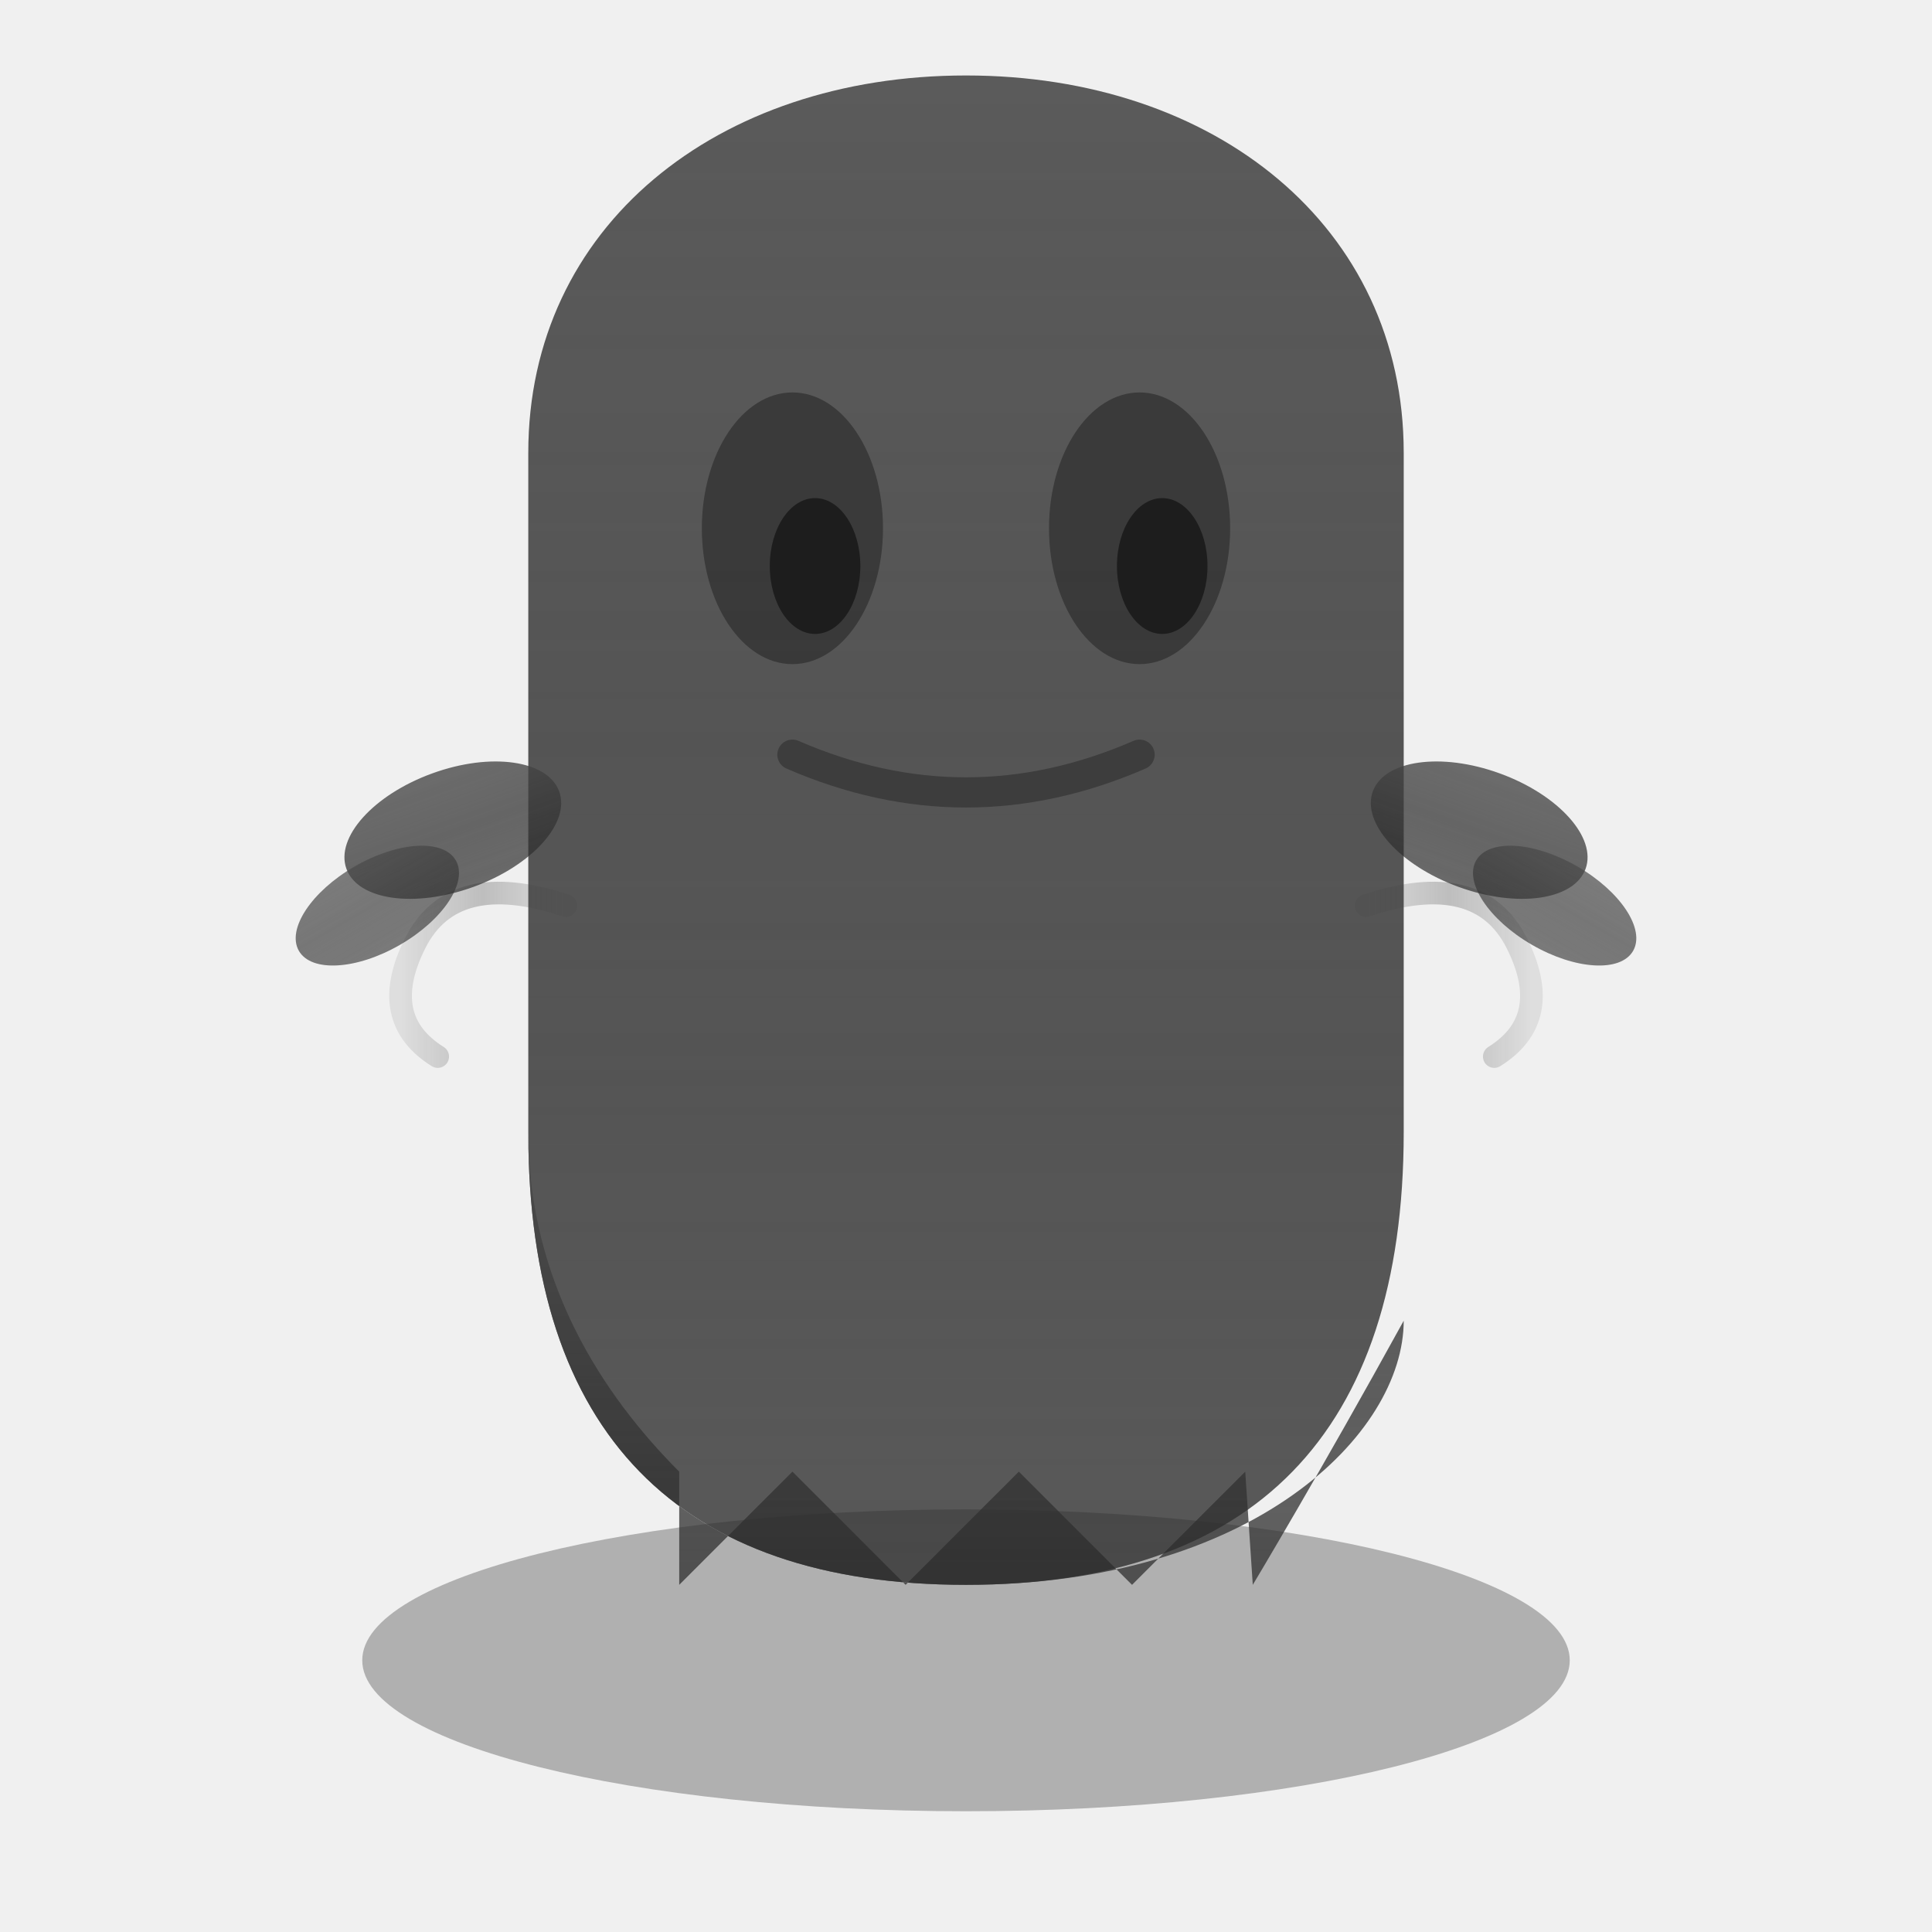
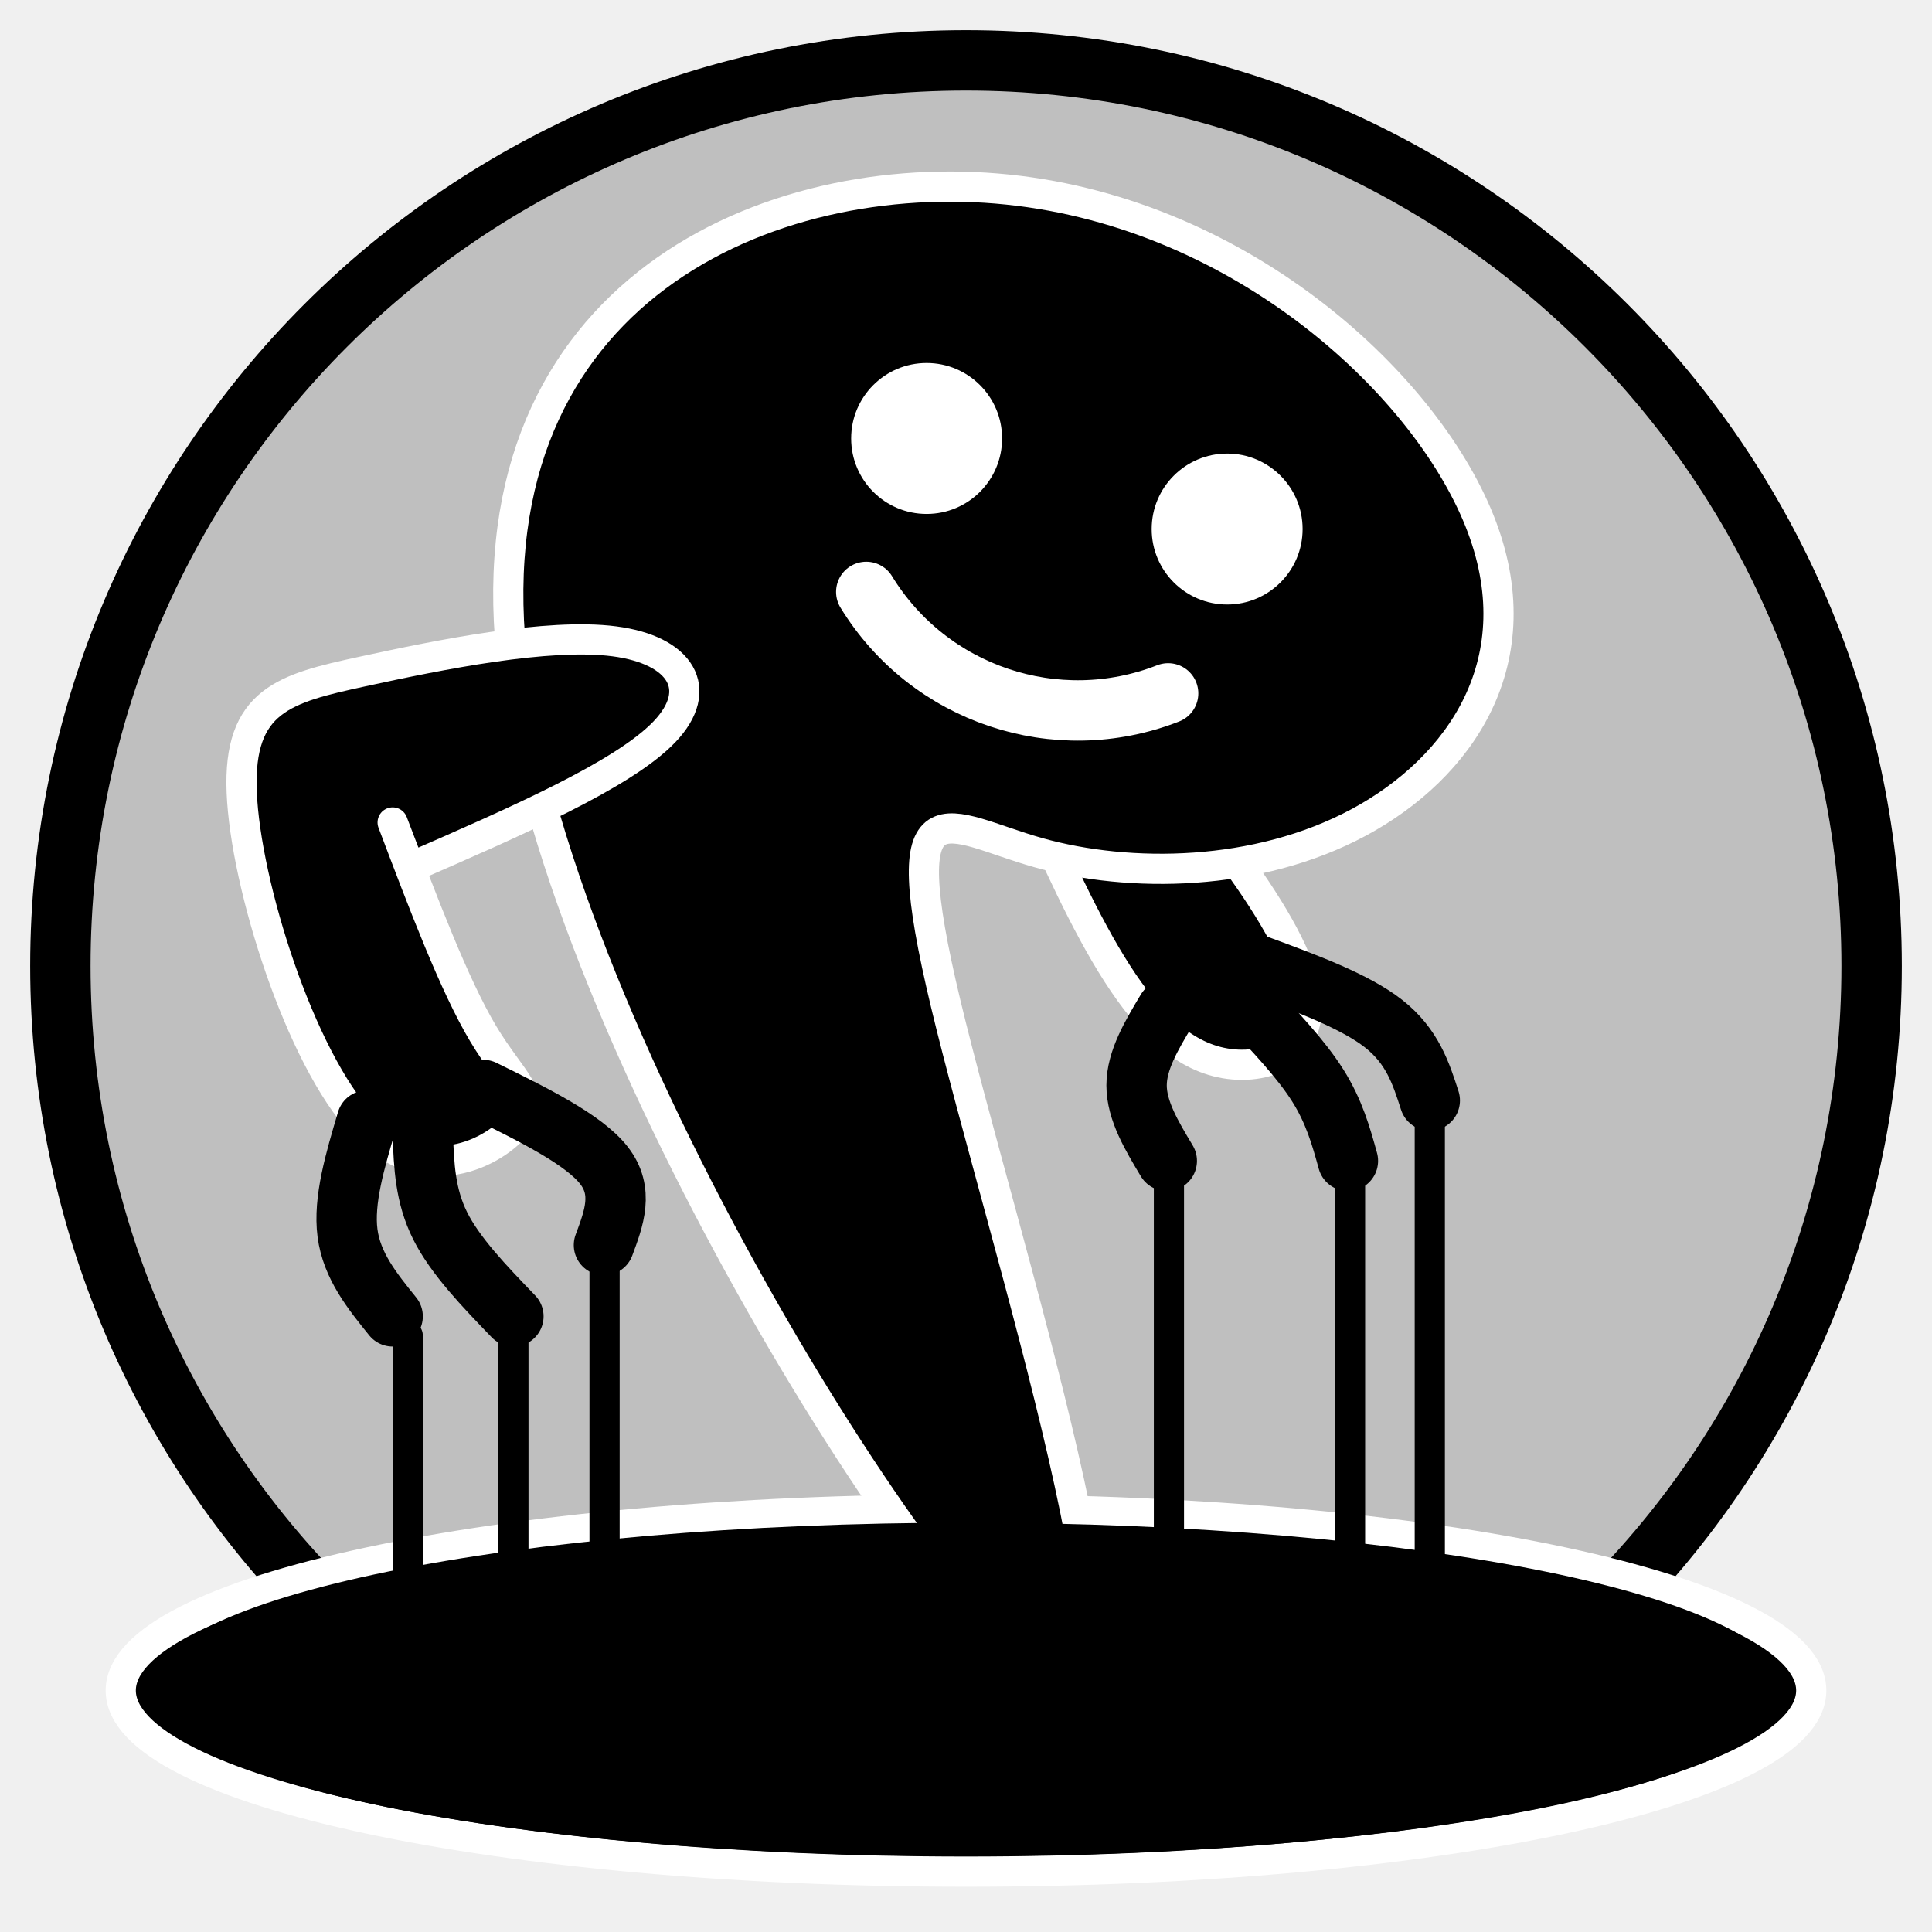
- <svg xmlns="http://www.w3.org/2000/svg" viewBox="0 0 256 256" width="256" height="256">
-   <ellipse cx="128" cy="220" rx="80" ry="20" fill="#1a1a1a" opacity="0.3" />
-   <g id="ghost">
-     <path d="M 128 210               C 90 210, 70 190, 70 150              C 70 110, 70 80, 70 60              C 70 30, 95 10, 128 10              C 161 10, 186 30, 186 60              C 186 80, 186 110, 186 150              C 186 190, 166 210, 128 210 Z" fill="url(#ghostGradient)" opacity="0.9" />
-     <path d="M 70 150              C 70 170, 80 185, 90 195              L 90 210              L 105 195              L 120 210              L 135 195              L 150 210              L 165 195              L 166 210              C 166 210, 175 195, 186 175              C 186 190, 166 210, 128 210              C 90 210, 70 190, 70 150 Z" fill="url(#ghostGradient)" opacity="0.85" />
-     <ellipse cx="105" cy="70" rx="12" ry="18" fill="#2d2d2d" opacity="0.7" />
-     <ellipse cx="108" cy="75" rx="6" ry="9" fill="#1a1a1a" opacity="0.9" />
-     <ellipse cx="151" cy="70" rx="12" ry="18" fill="#2d2d2d" opacity="0.7" />
-     <ellipse cx="154" cy="75" rx="6" ry="9" fill="#1a1a1a" opacity="0.9" />
-     <path d="M 105 100 Q 128 110, 151 100" stroke="#2d2d2d" stroke-width="4" fill="none" stroke-linecap="round" opacity="0.6" />
-     <path d="M 75 120 Q 60 115, 55 125 Q 50 135, 58 140" stroke="url(#wispGradient)" stroke-width="3" fill="none" stroke-linecap="round" opacity="0.5" />
-     <path d="M 181 120 Q 196 115, 201 125 Q 206 135, 198 140" stroke="url(#wispGradient)" stroke-width="3" fill="none" stroke-linecap="round" opacity="0.5" />
-     <ellipse cx="60" cy="110" rx="15" ry="8" fill="url(#ghostGradient)" opacity="0.8" transform="rotate(-20 60 110)" />
-     <ellipse cx="50" cy="120" rx="12" ry="6" fill="url(#ghostGradient)" opacity="0.7" transform="rotate(-30 50 120)" />
-     <ellipse cx="196" cy="110" rx="15" ry="8" fill="url(#ghostGradient)" opacity="0.8" transform="rotate(20 196 110)" />
-     <ellipse cx="206" cy="120" rx="12" ry="6" fill="url(#ghostGradient)" opacity="0.7" transform="rotate(30 206 120)" />
+ <svg xmlns="http://www.w3.org/2000/svg" font-family="Arial" viewBox="78 1434 64 64" width="64" height="64">
+   <g clip-path="url(#clip-nzTbxZweg7uM9-nBxUBSjkw78W8)">
+     <ellipse cx="30" cy="30" rx="30" ry="30" transform="matrix(1 0 0 1 80 1436)" fill="#bfbfbf" stroke="#000000" stroke-width="2" stroke-linecap="butt" stroke-linejoin="round" />
  </g>
-   <defs>
-     <linearGradient id="ghostGradient" x1="0%" y1="0%" x2="0%" y2="100%">
-       <stop offset="0%" style="stop-color:#4a4a4a;stop-opacity:1" />
-       <stop offset="50%" style="stop-color:#3a3a3a;stop-opacity:0.95" />
-       <stop offset="100%" style="stop-color:#2a2a2a;stop-opacity:0.85" />
-     </linearGradient>
-     <linearGradient id="wispGradient" x1="0%" y1="0%" x2="100%" y2="0%">
-       <stop offset="0%" style="stop-color:#3a3a3a;stop-opacity:0.2" />
-       <stop offset="50%" style="stop-color:#4a4a4a;stop-opacity:0.6" />
-       <stop offset="100%" style="stop-color:#3a3a3a;stop-opacity:0.2" />
-     </linearGradient>
-   </defs>
+   <clipPath id="clip-nzTbxZweg7uM9-nBxUBSjkw78W8">
+     <path d="M 82.027 1490 L 138.027 1490 L 138.027 1497 L 82.027 1497 Z M -21 1597 L 241 1597 L 241 1335 L -21 1335 Z" clip-rule="evenodd" />
+   </clipPath>
+   <ellipse cx="28" cy="6" rx="28" ry="6" transform="matrix(1 0 0 1 82 1484)" fill="#000000" stroke="#ffffff" stroke-linecap="butt" stroke-linejoin="round" />
+   <g>
+     <path transform="matrix(1 0 0 1 107.0069 1456.372)" d="M 0 2.873 C 1.039 2.394 2.079 1.916 3 1.115 C 3.921 0.315 4.725 -0.807 7 0.873 C 9.275 2.553 13.021 7.035 14 9.662 C 14.979 12.289 13.19 13.062 11.712 12.873 C 10.235 12.684 9.067 11.533 8 9.873 C 6.933 8.212 5.966 6.043 5 3.873 Z" fill-rule="evenodd" fill="#000000" stroke="#ffffff" stroke-width="1" stroke-linecap="round" stroke-linejoin="round" />
+     <g>
+       <g fill="none">
+         <path d="M 116.651 1467.455 C 116.151 1468.289 115.651 1469.122 115.651 1469.955 C 115.651 1470.789 116.151 1471.622 116.651 1472.455" stroke="#000000" stroke-width="2" stroke-linecap="round" stroke-linejoin="round" />
+       </g>
+     </g>
+     <g>
+       <g fill="none">
+         <path d="M 119.651 1465.972 C 121.265 1466.567 122.88 1467.162 123.832 1467.909 C 124.784 1468.656 125.074 1469.556 125.363 1470.455" stroke="#000000" stroke-width="2" stroke-linecap="round" stroke-linejoin="round" />
+       </g>
+     </g>
+     <g>
+       <g fill="none">
+         <path d="M 119.363 1467.245 C 120.233 1468.166 121.103 1469.087 121.651 1469.955 C 122.199 1470.824 122.425 1471.639 122.651 1472.455" stroke="#000000" stroke-width="2" stroke-linecap="round" stroke-linejoin="round" />
+       </g>
+     </g>
+   </g>
+   <path transform="matrix(1 0 0 1 94.83707 1440.181)" d="M 18.17 50.064 C 14.527 48.478 1.741 28.332 0.17 16.064 C -1.402 3.795 8.241 -0.595 16.17 0.064 C 24.098 0.722 30.312 6.43 32.17 11.064 C 34.027 15.698 31.529 19.259 28.17 21.064 C 24.811 22.869 20.593 22.917 17.557 22.064 C 14.52 21.21 12.667 19.454 14.49 27.064 C 16.313 34.673 21.813 51.649 18.17 50.064 Z" fill-rule="evenodd" fill="#000000" stroke="#ffffff" stroke-width="1" stroke-linecap="round" stroke-linejoin="round" />
+   <g>
+     <ellipse cx="3" cy="3" rx="3" ry="3" transform="matrix(1 0 0 1 105.6957 1445.525)" fill="#ffffff" stroke="#000000" stroke-linecap="butt" stroke-linejoin="round" />
+     <ellipse cx="3" cy="3" rx="3" ry="3" transform="matrix(1 0 0 1 115.6507 1448.525)" fill="#ffffff" stroke="#000000" stroke-linecap="butt" stroke-linejoin="round" />
+     <g>
+       <g fill="none">
+         <path d="M 106.696 1453.608 A 8.216 8.216 0 0 0 116.696 1456.969" stroke="#ffffff" stroke-width="2" stroke-linecap="round" stroke-linejoin="round" />
+       </g>
+     </g>
+   </g>
+   <ellipse cx="27.102" cy="5.524" rx="27.102" ry="5.524" transform="matrix(1 0 0 1 82.92531 1484.441)" fill="#000000" stroke="none" />
+   <g>
+     <path transform="matrix(1 0 0 1 86 1455.181)" d="M 5.581 7.564 C 9.115 6.023 12.648 4.483 14.007 3.064 C 15.365 1.645 14.549 0.349 12.351 0.064 C 10.154 -0.221 6.575 0.506 4.007 1.064 C 1.439 1.621 -0.118 2.01 0.007 5.068 C 0.131 8.126 1.937 13.854 4.007 16.064 C 6.077 18.274 8.411 16.967 9.132 16.064 C 9.854 15.161 8.963 14.663 8.007 13.064 C 7.051 11.465 6.029 8.764 5.007 6.064 Z" fill-rule="evenodd" fill="#000000" stroke="#ffffff" stroke-width="1" stroke-linecap="round" stroke-linejoin="round" />
+     <g>
+       <g fill="none">
+         <path d="M 90.157 1471.119 C 89.763 1472.443 89.37 1473.767 89.512 1474.848 C 89.653 1475.929 90.33 1476.767 91.007 1477.606" stroke="#000000" stroke-width="2" stroke-linecap="round" stroke-linejoin="round" />
+       </g>
+     </g>
+     <g>
+       <g fill="none">
+         <path d="M 92.007 1471.606 C 92.044 1472.606 92.081 1473.606 92.581 1474.606 C 93.081 1475.606 94.044 1476.606 95.007 1477.606" stroke="#000000" stroke-width="2" stroke-linecap="round" stroke-linejoin="round" />
+       </g>
+     </g>
+     <g>
+       <g fill="none">
+         <path d="M 94.007 1470.106 C 95.674 1470.927 97.34 1471.749 98.007 1472.606 C 98.674 1473.462 98.34 1474.353 98.007 1475.245" stroke="#000000" stroke-width="2" stroke-linecap="round" stroke-linejoin="round" />
+       </g>
+     </g>
+   </g>
+   <g>
+     <g fill="none">
+       <path d="M 122.722 1473.116 L 122.722 1489.245" stroke="#000000" stroke-width="1" stroke-linecap="round" stroke-linejoin="round" />
+     </g>
+   </g>
+   <g>
+     <g fill="none">
+       <path d="M 116.722 1472.606 L 116.722 1490.999" stroke="#000000" stroke-width="1" stroke-linecap="round" stroke-linejoin="round" />
+     </g>
+   </g>
+   <g>
+     <g fill="none">
+       <path d="M 125.364 1470.715 L 125.364 1489.245" stroke="#000000" stroke-width="1" stroke-linecap="round" stroke-linejoin="round" />
+     </g>
+   </g>
+   <g>
+     <g fill="none">
+       <path d="M 98.027 1475.489 L 98.027 1491.245" stroke="#000000" stroke-width="1" stroke-linecap="round" stroke-linejoin="round" />
+     </g>
+   </g>
+   <g>
+     <g fill="none">
+       <path d="M 95.007 1477.606 L 95.007 1493.361" stroke="#000000" stroke-width="1" stroke-linecap="round" stroke-linejoin="round" />
+     </g>
+   </g>
+   <g>
+     <g fill="none">
+       <path d="M 91.507 1478.245 L 91.507 1491.755" stroke="#000000" stroke-width="1" stroke-linecap="round" stroke-linejoin="round" />
+     </g>
+   </g>
</svg>
